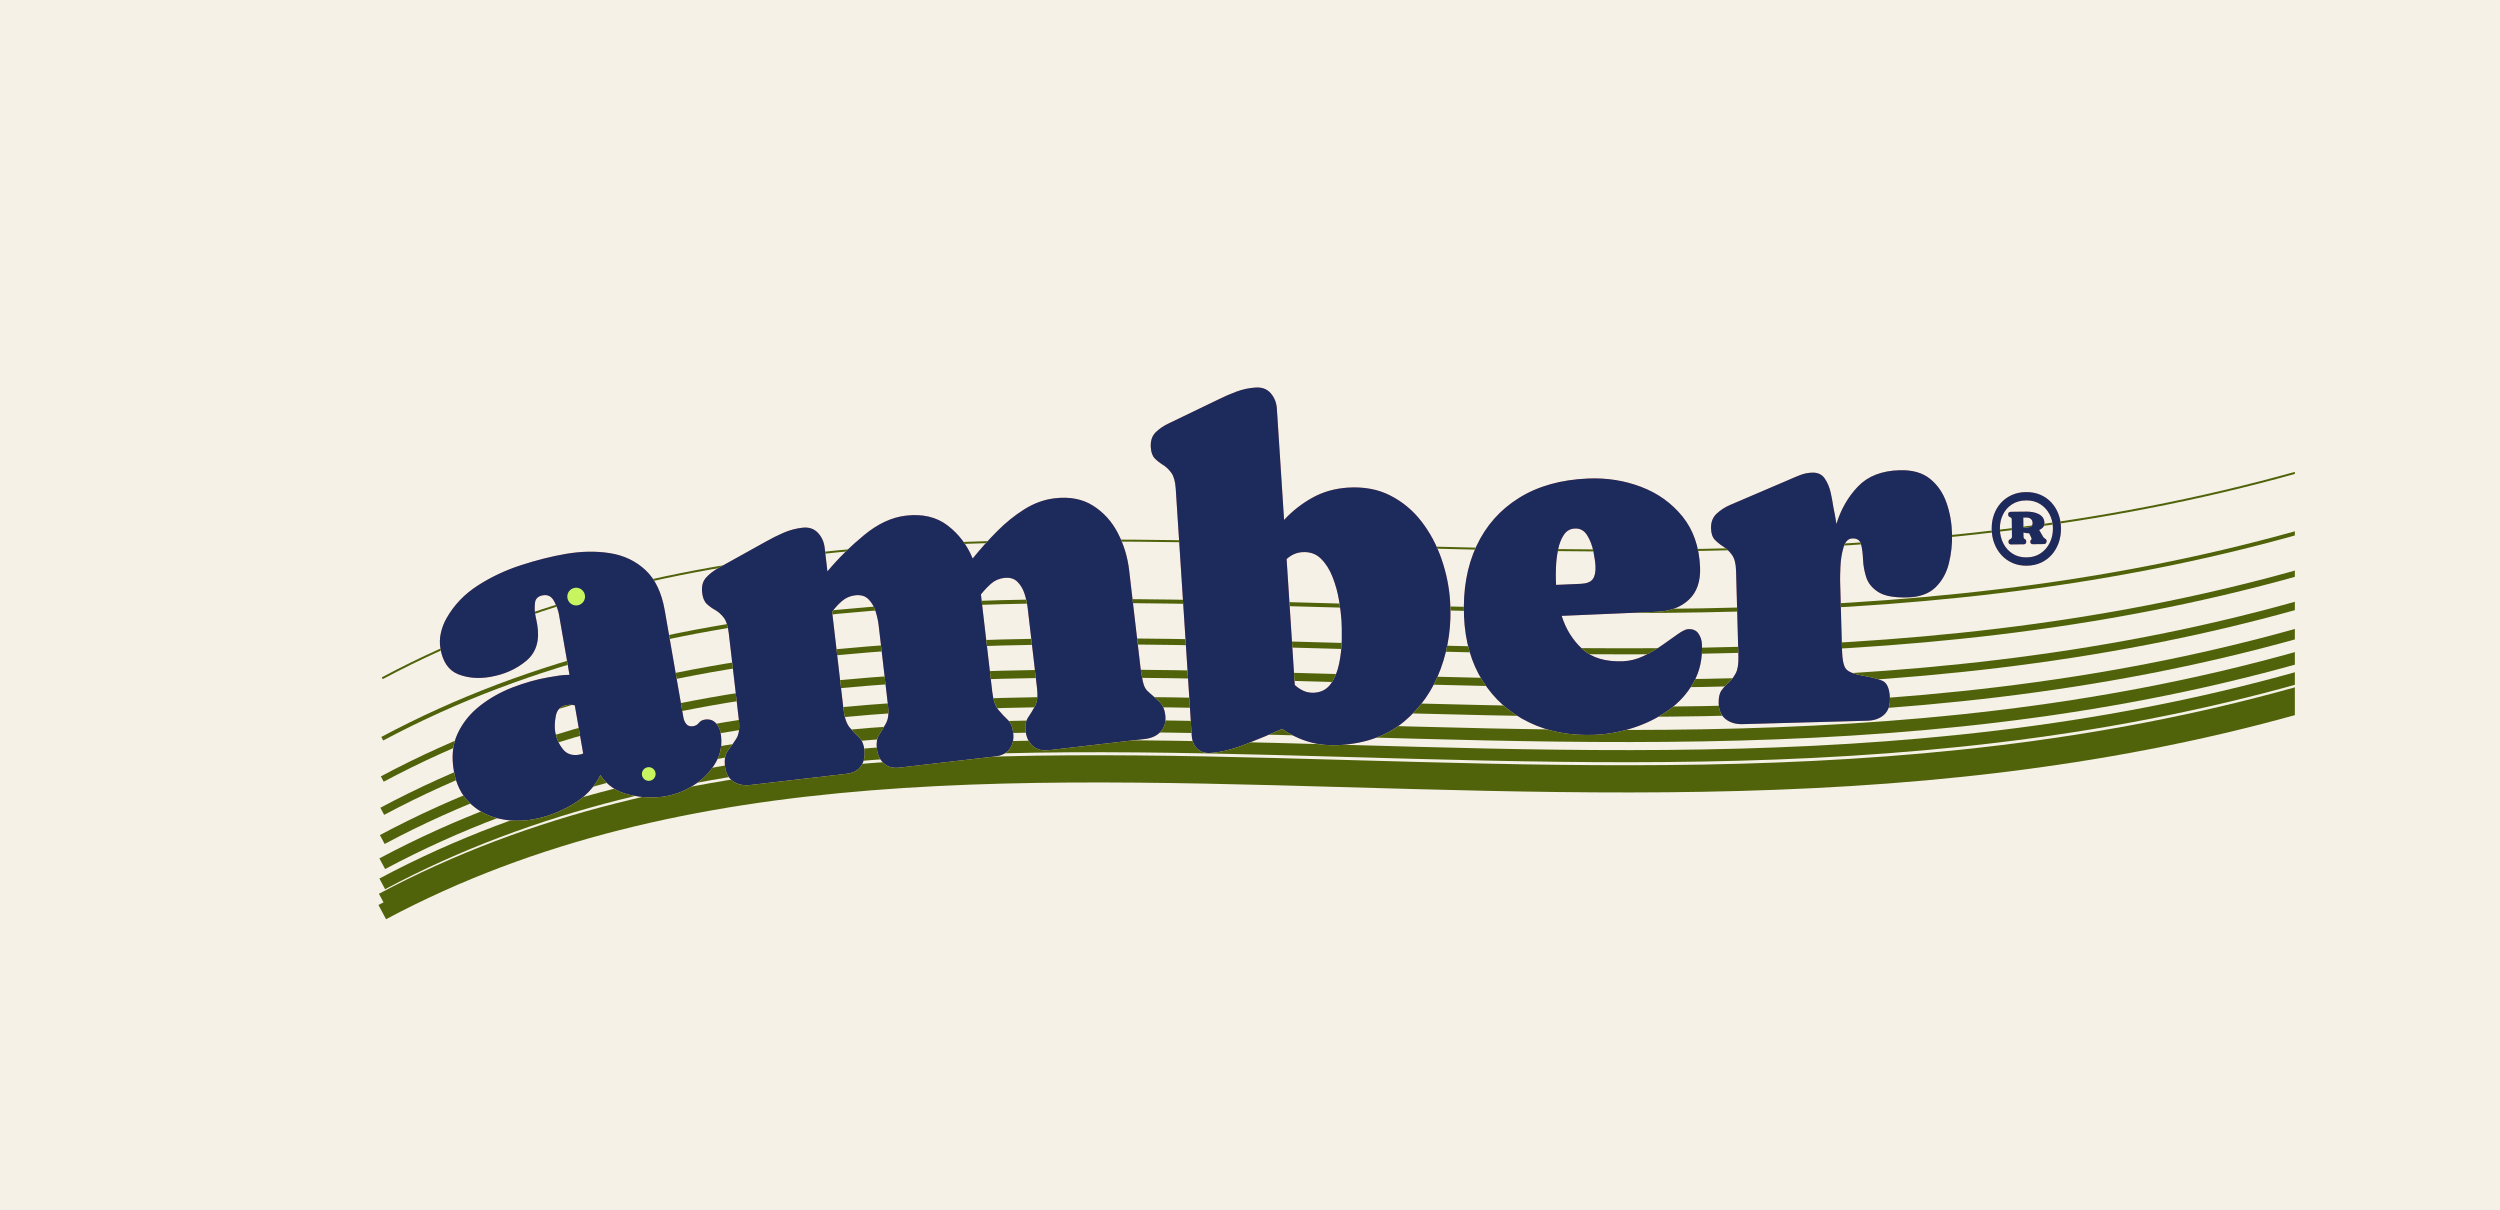
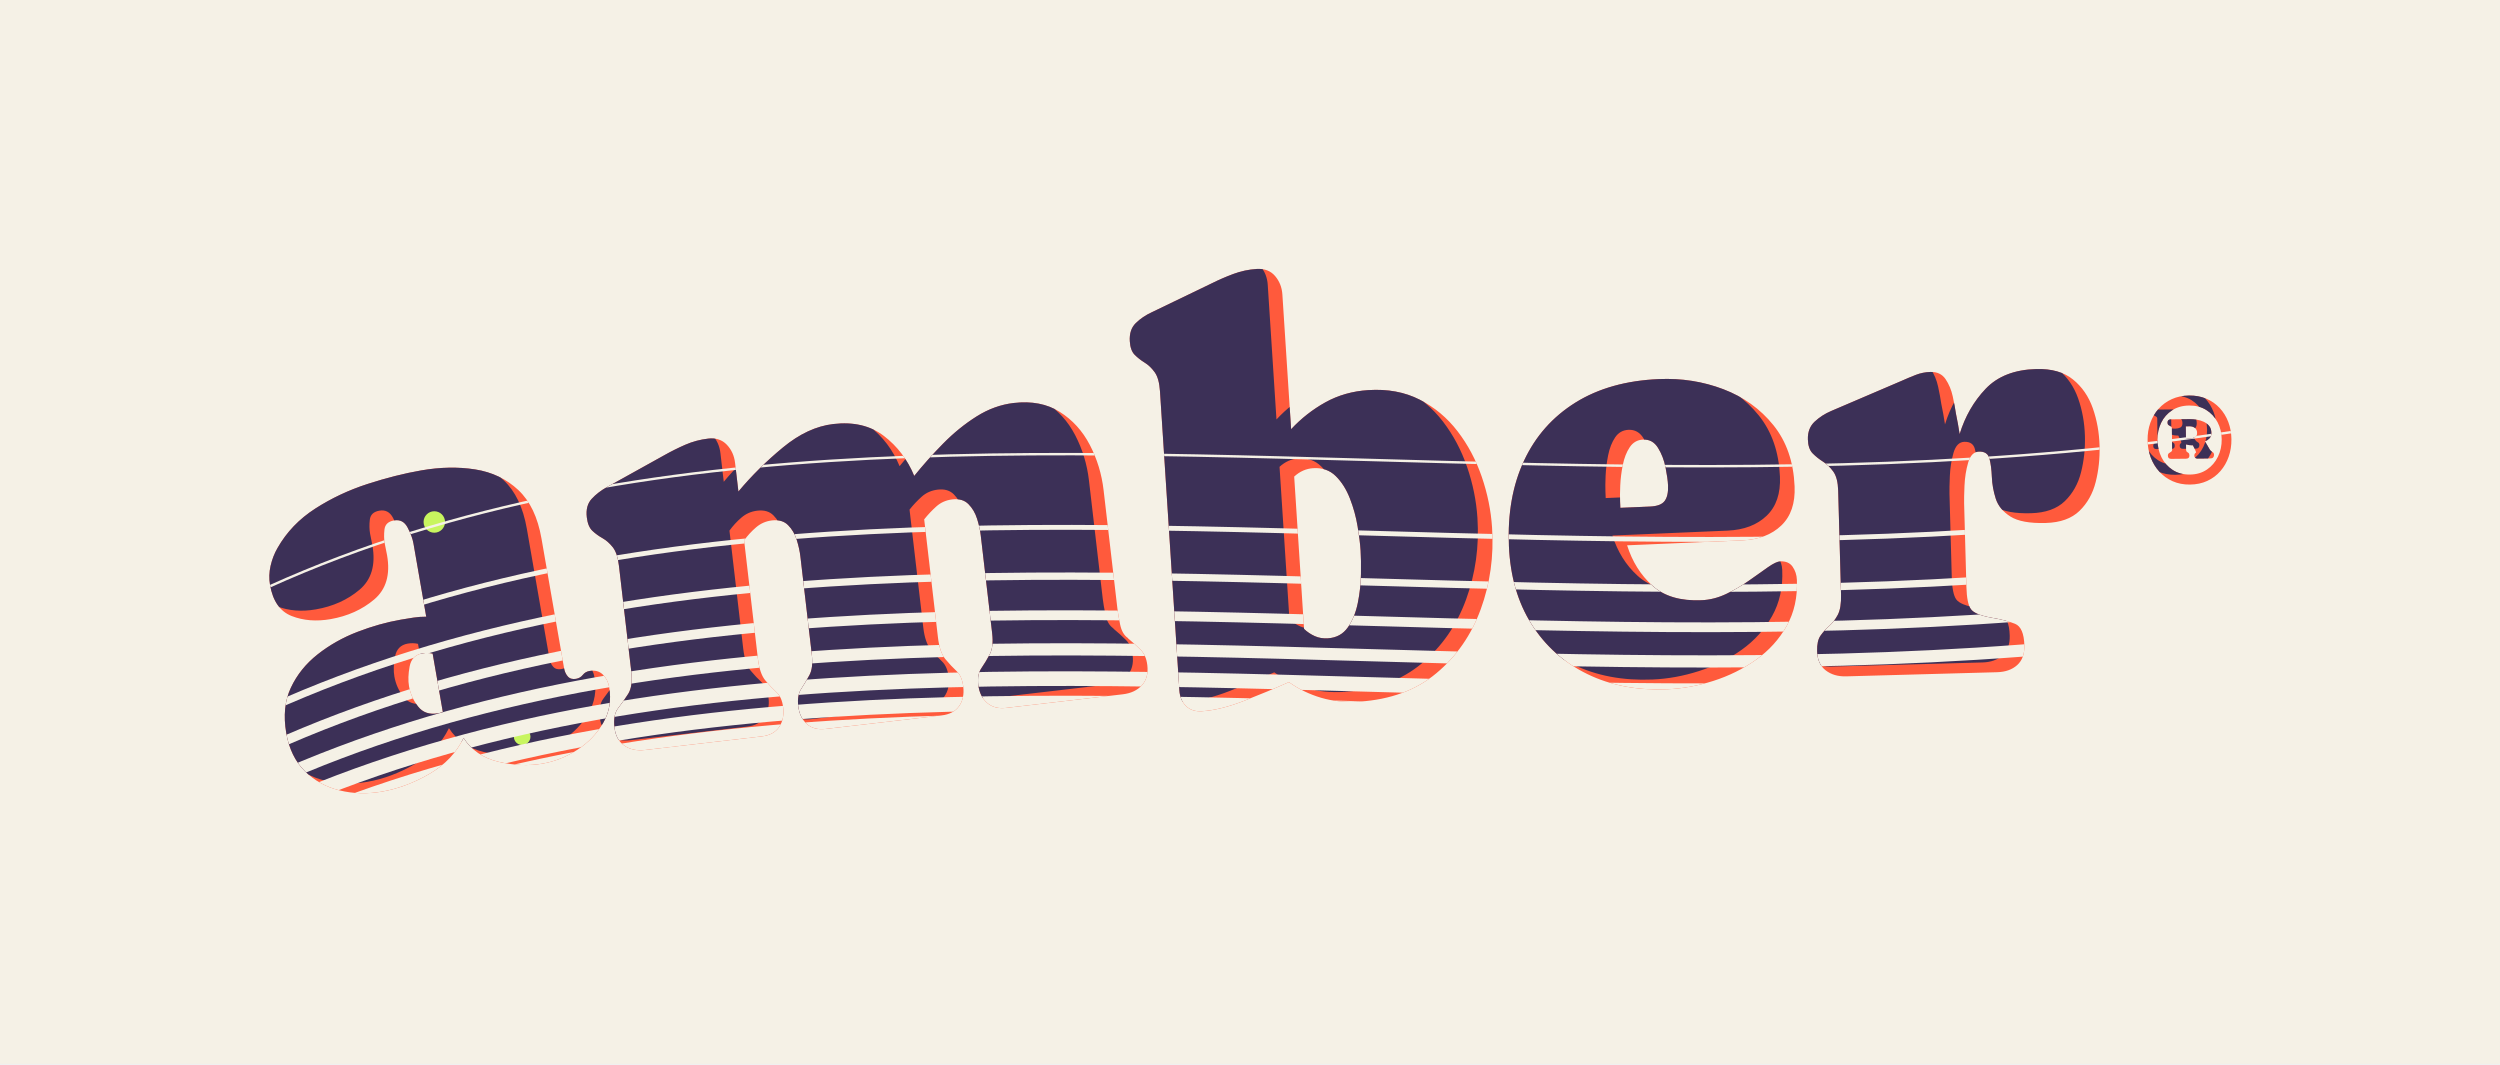
- <svg xmlns="http://www.w3.org/2000/svg" viewBox="-44.8 11.8 620 300" role="img" aria-label="amber mark — riso duotone; the hairlines weave around the letterforms">
+ <svg xmlns="http://www.w3.org/2000/svg" viewBox="9.1 52.8 512.251 218.024" role="img" aria-label="amber mark — riso duotone, two ink passes a hair out of register">
  <defs>
    <path id="pl10-a" d="M40 230Q40 322 83 383.5Q126 445 195.5 482.5Q265 520 346 536Q427 552 502 552Q524 552 547 551.5Q570 551 592 547V807Q592 832 581.5 865Q571 898 539 898Q508 898 500.5 872.5Q493 847 493 824Q493 814 493.5 803.5Q494 793 494 782Q494 679 423 637.5Q352 596 261 596Q185 596 129 630Q73 664 73 750Q73 784 86.5 816Q100 848 121 873Q182 947 274.5 986Q367 1025 469.5 1039.5Q572 1054 662 1054Q764 1054 849 1025Q934 996 985 928.5Q1036 861 1036 747V286Q1036 269 1044 256Q1052 243 1071 243Q1086 243 1096.5 252.5Q1107 262 1122 262Q1151 262 1165.5 242Q1180 222 1180 195Q1180 125 1137.5 74.5Q1095 24 1032 -2.5Q969 -29 905 -29Q830 -29 753.5 4Q677 37 648 107Q597 36 508.5 3.5Q420 -29 335 -29Q257 -29 189.5 0.5Q122 30 81 88Q40 146 40 230ZM491 318Q491 278 510 242.5Q529 207 575 207Q584 207 592 209V416Q575 423 557 423Q519 423 505 385.5Q491 348 491 318Z" />
    <path id="pl10-m" d="M502 1056Q543 1056 564.5 1027.5Q586 999 586 961V860Q664 934 758.5 995Q853 1056 943 1056Q1050 1056 1114 994Q1178 932 1203 843Q1256 895 1317 944Q1378 993 1444 1024.5Q1510 1056 1578 1056Q1673 1056 1734.5 1006.5Q1796 957 1825.5 879.5Q1855 802 1855 717V301Q1855 278 1858 243.5Q1861 209 1880 193V192Q1902 169 1919 147.5Q1936 126 1936 91Q1936 47 1909 23.5Q1882 0 1839 0H1428Q1387 0 1364 25.5Q1341 51 1341 91Q1341 128 1358.5 148Q1376 168 1393 192.5Q1410 217 1410 264V609Q1410 637 1404 668.5Q1398 700 1380 723Q1362 746 1326 746Q1293 746 1267.5 728Q1242 710 1220 688V273Q1220 220 1237 194Q1254 168 1271 148Q1288 128 1288 91Q1288 50 1265.5 25Q1243 0 1201 0H793Q751 0 729 25.5Q707 51 707 91Q707 128 724 148.5Q741 169 758 193Q775 217 775 264V609Q775 637 769 668.5Q763 700 745 723Q727 746 691 746Q659 746 633 728.5Q607 711 586 688V273Q586 219 603 193Q620 167 637 147.5Q654 128 654 91Q654 51 632 25.5Q610 0 568 0H157Q114 0 87 23.5Q60 47 60 91Q60 135 80.5 156Q101 177 121 201.5Q141 226 141 279V650Q141 695 127 717.5Q113 740 95 753Q77 766 63 782.5Q49 799 49 832Q49 873 73.5 894Q98 915 132 929L343 1016Q381 1032 420.5 1044Q460 1056 502 1056Z" />
    <path id="pl10-b" d="M561 1409V937Q617 990 686.5 1023Q756 1056 839 1056Q941 1056 1016.5 1011Q1092 966 1141.5 892Q1191 818 1215.5 728Q1240 638 1240 548Q1240 398 1182 266Q1124 134 1012.5 52.5Q901 -29 738 -29Q665 -29 605 -7Q545 15 496 55Q421 27 336 0Q251 -27 186 -27Q151 -27 131.5 -5Q112 17 112 51V1099Q112 1144 98 1166.5Q84 1189 65 1202.5Q46 1216 32 1232Q18 1248 18 1280Q18 1321 43 1342.5Q68 1364 102 1377L317 1464Q355 1480 395 1492Q435 1504 477 1504Q518 1504 539.5 1475.5Q561 1447 561 1409ZM629 796Q592 796 561 771V237Q577 220 597 209.5Q617 199 642 199Q687 199 714 232.5Q741 266 754.5 316Q768 366 772 416Q776 466 776 498Q776 533 771 583Q766 633 750.5 682Q735 731 706 763.5Q677 796 629 796Z" />
    <path id="pl10-e" d="M1047 661Q1047 572 994.5 526Q942 480 856 480H453Q476 394 535 335.5Q594 277 705 277Q749 277 792.5 295.5Q836 314 874.5 339Q913 364 942 382.5Q971 401 986 401Q1015 401 1028 380.5Q1041 360 1041 334Q1041 243 998.5 174.5Q956 106 886.5 61Q817 16 734.5 -6.5Q652 -29 572 -29Q415 -29 295 36Q175 101 107.5 218.5Q40 336 40 495Q40 665 105.5 791Q171 917 294 986.5Q417 1056 589 1056Q708 1056 812.5 1011Q917 966 982 878Q1047 790 1047 661ZM435 634Q435 623 435 612H539Q577 612 591 629.5Q605 647 605 683Q605 707 599 746Q593 785 575.5 816Q558 847 525 847Q495 847 477 822.5Q459 798 450 761.5Q441 725 438 690Q435 655 435 634Z" />
    <path id="pl10-r" d="M593 593V301Q593 243 606.5 223Q620 203 678 191Q729 181 759.5 167.5Q790 154 790 91Q790 46 763 23Q736 0 692 0H164Q121 0 93 23Q65 46 65 91Q65 127 78.5 145Q92 163 109.5 177.5Q127 192 140.5 215.5Q154 239 154 287V650Q154 695 138.5 717.5Q123 740 103.5 753Q84 766 68.5 782.5Q53 799 53 832Q53 871 78.5 893.5Q104 916 137 929L387 1028Q411 1038 436 1047Q461 1056 488 1056Q523 1056 540 1029.5Q557 1003 563.5 968.5Q570 934 573 908Q576 890 579 872Q582 854 584 836Q615 928 679.5 992Q744 1056 858 1056Q939 1056 985.5 1016Q1032 976 1052 913.5Q1072 851 1072 781Q1072 716 1055 655.5Q1038 595 995.5 556Q953 517 876 517Q792 517 753.5 543Q715 569 704 607Q693 645 692.5 683Q692 721 686 747Q680 773 650 773Q623 773 611 735.5Q599 698 596 655Q593 612 593 593Z" />
    <path id="pl10-registered" d="M797 -163Q630 -163 495 -101.5Q360 -40 263.5 68.5Q167 177 115.5 319Q64 461 64 622Q64 784 115.5 924Q167 1064 264 1169.5Q361 1275 496 1334.5Q631 1394 797 1394Q964 1394 1099 1335Q1234 1276 1330.5 1170Q1427 1064 1478.5 924Q1530 784 1530 622Q1530 460 1479 318Q1428 176 1332 67.5Q1236 -41 1100.5 -102Q965 -163 797 -163ZM797 12Q969 12 1095.5 96Q1222 180 1291 319Q1360 458 1360 622Q1360 787 1290.5 922.5Q1221 1058 1094.5 1138.5Q968 1219 797 1219Q625 1219 499 1139Q373 1059 305 924Q237 789 237 622Q237 456 304.5 317.5Q372 179 497.5 95.5Q623 12 797 12ZM1181 736Q1181 677 1148 642.5Q1115 608 1068 589L1151 443Q1165 418 1194 402.5Q1223 387 1223 353Q1223 325 1207.5 307.5Q1192 290 1163 290H934Q878 290 878 344Q878 366 892 383Q908 388 908 401Q908 411 890 451Q872 491 855 524Q848 523 840 523Q813 523 787 527.5Q761 532 735 540V451Q735 421 749 410.5Q763 400 777.5 389Q792 378 792 344Q792 290 733 290H476Q416 290 416 344Q416 376 435 389.5Q454 403 472.5 414Q491 425 491 451V820Q491 848 472.5 858Q454 868 435 880Q416 892 416 927Q416 981 476 981H804Q862 981 927.5 970Q993 959 1050.5 931.5Q1108 904 1144.5 856.5Q1181 809 1181 736ZM735 856V650Q752 646 769.5 645Q787 644 806 644Q854 644 892.5 662.5Q931 681 931 738Q931 797 893.5 826.5Q856 856 800 856Z" />
    <clipPath id="pl10-text">
      <use href="#pl10-a" transform="translate(67.76 216.69) rotate(-9.882) translate(0 0.00) scale(0.058594 -0.058594)" />
      <use href="#pl10-m" transform="translate(132.13 207.54) rotate(-6.650) translate(0 0.00) scale(0.058594 -0.058594)" />
      <use href="#pl10-b" transform="translate(244.40 197.66) rotate(-3.710) translate(0 0.00) scale(0.058594 -0.058594)" />
      <use href="#pl10-e" transform="translate(317.18 193.77) rotate(-2.453) translate(0 0.00) scale(0.058594 -0.058594)" />
      <use href="#pl10-r" transform="translate(377.77 191.65) rotate(-1.573) translate(0 0.00) scale(0.058594 -0.058594)" />
      <use href="#pl10-registered" transform="translate(448.92 190.28) rotate(-0.641) translate(0 -40.00) scale(0.011719 -0.011719)" />
    </clipPath>
-     <mask id="pl10-around">
-       <rect x="-44.784" y="11.768" width="620" height="300" fill="#fff" />
-       <g fill="#000">
-         <use href="#pl10-a" transform="translate(67.76 216.69) rotate(-9.882) translate(0 0.00) scale(0.058594 -0.058594)" />
-         <use href="#pl10-m" transform="translate(132.13 207.54) rotate(-6.650) translate(0 0.00) scale(0.058594 -0.058594)" />
-         <use href="#pl10-b" transform="translate(244.40 197.66) rotate(-3.710) translate(0 0.00) scale(0.058594 -0.058594)" />
-         <use href="#pl10-e" transform="translate(317.18 193.77) rotate(-2.453) translate(0 0.00) scale(0.058594 -0.058594)" />
-         <use href="#pl10-r" transform="translate(377.77 191.65) rotate(-1.573) translate(0 0.00) scale(0.058594 -0.058594)" />
-         <use href="#pl10-registered" transform="translate(448.92 190.28) rotate(-0.641) translate(0 -40.00) scale(0.011719 -0.011719)" />
-       </g>
-     </mask>
  </defs>
-   <clipPath id="crop9">
-     <rect x="30.09" y="11.768" width="494.251" height="300" />
-   </clipPath>
-   <rect x="-44.784" y="11.768" width="620" height="300" fill="#F5F1E6" />
-   <g clip-path="url(#crop9)">
-     <g clip-path="url(#pl10-text)">
-       <rect x="-41.784" y="13.768" width="620" height="300" fill="#FF5A3C" opacity="0.55" />
+   <rect x="9.09" y="52.755" width="512.251" height="218.024" fill="#F5F1E6" />
+   <g clip-path="url(#pl10-text)">
+     <rect x="9.09" y="52.755" width="512.251" height="218.024" fill="#FF5A3C" />
+   </g>
+   <g clip-path="url(#pl10-text)">
+     <g transform="translate(-3 -2)" clip-path="url(#pl10-text)">
+       <rect x="9.09" y="52.755" width="512.251" height="218.024" fill="#1D2A5C" opacity="0.86" />
    </g>
-     <g clip-path="url(#pl10-text)">
-       <rect x="-44.784" y="11.768" width="620" height="300" fill="#1D2A5C" />
-     </g>
-   </g>
-   <g clip-path="url(#crop9)" mask="url(#pl10-around)">
-     <path d="M50,180 C200,100 400,200 600,100 S850,160 950,130" fill="none" stroke="#50630A" stroke-width="0.5" />
-     <path d="M50,195 C200,115 400,215 600,115 S850,175 950,145" fill="none" stroke="#50630A" stroke-width="1" />
-     <path d="M50,205 C200,125 400,225 600,125 S850,185 950,155" fill="none" stroke="#50630A" stroke-width="1.5" />
-     <path d="M50,213 C200,133 400,233 600,133 S850,193 950,163" fill="none" stroke="#50630A" stroke-width="2" />
-     <path d="M50,220 C200,140 400,240 600,140 S850,200 950,170" fill="none" stroke="#50630A" stroke-width="2.5" />
-     <path d="M50,226 C200,146 400,246 600,146 S850,206 950,176" fill="none" stroke="#50630A" stroke-width="3" />
-     <path d="M50,231 C200,151 400,251 600,151 S850,211 950,181" fill="none" stroke="#50630A" stroke-width="3" />
-     <path d="M50,235 C200,155 400,255 600,155 S850,215 950,185" fill="none" stroke="#50630A" stroke-width="3.5" />
-     <path d="M50,238 C200,158 400,258 600,158 S850,218 950,188" fill="none" stroke="#50630A" stroke-width="4" />
  </g>
  <g clip-path="url(#pl10-text)">
    <circle cx="98.09" cy="159.755" r="2.2" fill="#C8F55F" />
    <circle cx="116.09" cy="203.755" r="1.7" fill="#C8F55F" />
    <circle cx="94.09" cy="227.755" r="1.5" fill="#C8F55F" />
  </g>
+   <g clip-path="url(#pl10-text)">
+     <path d="M50,180 C200,100 400,200 600,100 S850,160 950,130" fill="none" stroke="#F5F1E6" stroke-width="0.5" />
+     <path d="M50,195 C200,115 400,215 600,115 S850,175 950,145" fill="none" stroke="#F5F1E6" stroke-width="1" />
+     <path d="M50,205 C200,125 400,225 600,125 S850,185 950,155" fill="none" stroke="#F5F1E6" stroke-width="1.5" />
+     <path d="M50,213 C200,133 400,233 600,133 S850,193 950,163" fill="none" stroke="#F5F1E6" stroke-width="2" />
+     <path d="M50,220 C200,140 400,240 600,140 S850,200 950,170" fill="none" stroke="#F5F1E6" stroke-width="2.5" />
+     <path d="M50,226 C200,146 400,246 600,146 S850,206 950,176" fill="none" stroke="#F5F1E6" stroke-width="3" />
+     <path d="M50,231 C200,151 400,251 600,151 S850,211 950,181" fill="none" stroke="#F5F1E6" stroke-width="3" />
+     <path d="M50,235 C200,155 400,255 600,155 S850,215 950,185" fill="none" stroke="#F5F1E6" stroke-width="3.5" />
+     <path d="M50,238 C200,158 400,258 600,158 S850,218 950,188" fill="none" stroke="#F5F1E6" stroke-width="4" />
+   </g>
</svg>
